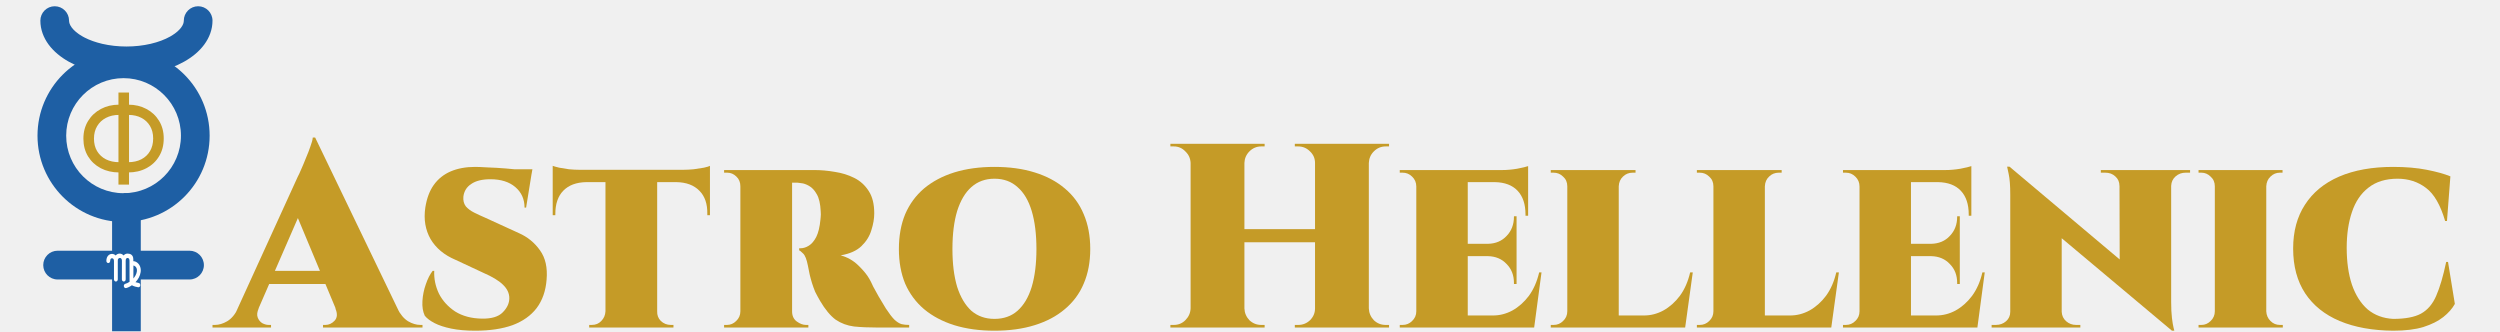
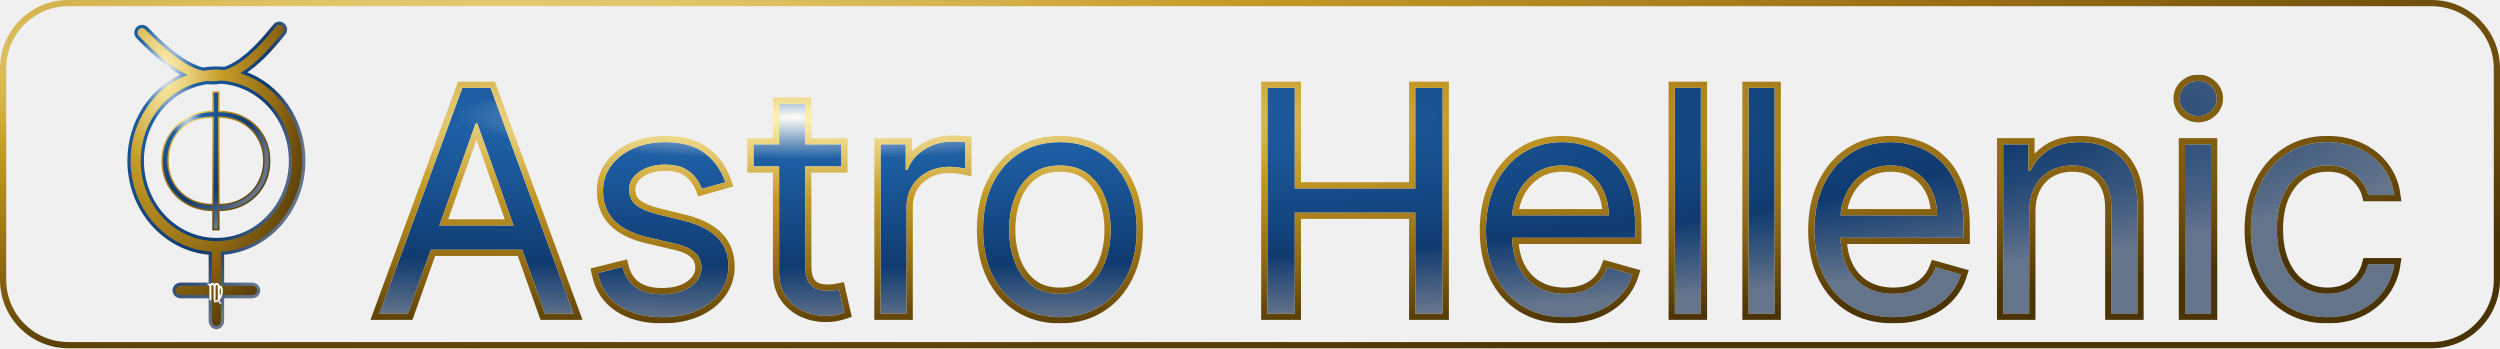
- <svg xmlns="http://www.w3.org/2000/svg" width="400" height="53" viewBox="0 0 400 53" fill="none">
-   <path d="M6.459 3.301C6.459 2.03 7.487 1 8.754 1C10.022 1 11.049 2.03 11.049 3.301C11.049 3.583 11.143 3.951 11.472 4.398C11.812 4.859 12.383 5.37 13.237 5.849L13.564 6.024C14.351 6.424 15.292 6.764 16.357 7.012C17.57 7.294 18.888 7.442 20.23 7.442C21.571 7.442 22.889 7.294 24.102 7.012C25.319 6.729 26.375 6.325 27.222 5.849L27.529 5.668C28.215 5.243 28.689 4.802 28.987 4.398C29.317 3.951 29.41 3.583 29.41 3.301C29.41 2.03 30.437 1 31.705 1C32.972 1 34 2.03 34 3.301C34 4.711 33.5 6.018 32.677 7.134C31.863 8.237 30.743 9.146 29.465 9.864C28.182 10.585 26.708 11.13 25.14 11.494C23.569 11.86 21.902 12.044 20.23 12.044C18.557 12.044 16.89 11.86 15.319 11.494C13.751 11.13 12.277 10.585 10.994 9.864C9.716 9.146 8.596 8.237 7.782 7.134C6.959 6.018 6.459 4.711 6.459 3.301Z" fill="#1E5FA4" />
-   <path d="M20.689 30.912V35.513H19.77V30.912H20.689Z" fill="#1E5FA4" />
-   <path d="M28.951 21.708C28.951 16.625 24.841 12.504 19.77 12.504C14.7 12.504 10.59 16.625 10.59 21.708C10.59 26.791 14.7 30.912 19.77 30.912C24.841 30.912 28.951 26.791 28.951 21.708ZM33.541 21.708C33.541 29.332 27.376 35.513 19.77 35.513C12.165 35.513 6 29.332 6 21.708C6 14.084 12.165 7.903 19.77 7.903C27.376 7.903 33.541 14.084 33.541 21.708Z" fill="#1E5FA4" />
-   <path d="M30.328 40.115C31.595 40.115 32.623 41.145 32.623 42.416C32.623 43.687 31.595 44.717 30.328 44.717H9.213C7.946 44.717 6.918 43.687 6.918 42.416C6.918 41.145 7.946 40.115 9.213 40.115H30.328Z" fill="#1E5FA4" />
-   <path d="M22.525 31.832V53H17.934V31.832H22.525Z" fill="#1E5FA4" />
-   <path d="M22.504 43.535C22.59 42.947 22.401 42.395 22 42.057C21.789 41.88 21.547 41.788 21.33 41.79V41.494C21.33 40.708 20.764 40.575 20.406 40.575C20.166 40.575 19.943 40.678 19.778 40.867L19.777 40.868C19.601 40.676 19.368 40.575 19.142 40.575C18.902 40.575 18.679 40.678 18.514 40.867L18.51 40.872C18.341 40.71 18.129 40.622 17.922 40.622C17.682 40.622 17.459 40.725 17.294 40.913C17.167 41.057 17.016 41.318 17.016 41.741C17.016 41.934 17.153 42.09 17.321 42.09C17.49 42.09 17.626 41.934 17.626 41.741C17.626 41.351 17.852 41.321 17.922 41.321C18.067 41.321 18.236 41.431 18.236 41.741V44.696C18.236 44.889 18.373 45.046 18.541 45.046C18.71 45.046 18.846 44.889 18.846 44.696V41.694C18.846 41.304 19.112 41.275 19.185 41.275C19.258 41.275 19.508 41.297 19.508 41.75C19.508 42.316 19.5 44.696 19.5 44.696C19.5 44.889 19.637 45.045 19.805 45.045C19.974 45.045 20.11 44.889 20.11 44.696V41.694C20.11 41.304 20.336 41.274 20.405 41.274C20.551 41.274 20.72 41.384 20.72 41.694C20.72 41.694 20.729 44.883 20.729 45.09C20.481 45.257 20.24 45.366 20.058 45.405C19.893 45.441 19.784 45.623 19.815 45.813C19.843 45.981 19.971 46.097 20.114 46.097C20.133 46.097 20.153 46.095 20.171 46.091C20.416 46.038 20.757 45.885 21.104 45.642C21.43 45.834 21.876 45.926 22.102 45.963C22.267 45.989 22.424 45.858 22.447 45.667C22.471 45.475 22.355 45.299 22.188 45.271C22.015 45.242 21.834 45.197 21.68 45.148C22.079 44.729 22.409 44.185 22.504 43.535ZM21.34 44.556C21.341 44.402 21.341 44.232 21.342 44.054C21.344 43.489 21.346 42.857 21.346 42.485C21.414 42.489 21.543 42.528 21.669 42.647C21.782 42.754 21.964 42.997 21.902 43.419C21.84 43.853 21.618 44.241 21.34 44.556Z" fill="white" />
-   <path d="M20.503 27.59H19.066C17.967 27.59 16.985 27.364 16.12 26.914C15.261 26.458 14.582 25.826 14.084 25.015C13.591 24.201 13.344 23.256 13.344 22.183C13.344 21.109 13.596 20.164 14.098 19.35C14.601 18.53 15.282 17.892 16.142 17.437C17.001 16.977 17.967 16.747 19.038 16.747H20.531C21.602 16.747 22.566 16.974 23.421 17.43C24.276 17.88 24.952 18.513 25.45 19.328C25.948 20.138 26.197 21.08 26.197 22.154C26.197 23.237 25.95 24.186 25.457 25.001C24.968 25.816 24.294 26.451 23.434 26.907C22.58 27.362 21.602 27.59 20.503 27.59ZM19.066 25.95H20.503C21.321 25.95 22.028 25.794 22.624 25.483C23.226 25.166 23.688 24.725 24.012 24.16C24.341 23.589 24.506 22.921 24.506 22.154C24.506 21.387 24.339 20.723 24.005 20.162C23.672 19.596 23.209 19.16 22.617 18.853C22.025 18.542 21.34 18.386 20.56 18.386H19.038C18.248 18.386 17.553 18.544 16.952 18.861C16.351 19.172 15.881 19.613 15.543 20.184C15.204 20.749 15.035 21.416 15.035 22.183C15.035 22.95 15.202 23.616 15.536 24.181C15.874 24.742 16.344 25.178 16.945 25.49C17.551 25.797 18.258 25.95 19.066 25.95ZM20.644 14.805V29.531H18.953V14.805H20.644Z" fill="#C59B27" />
-   <path d="M391.684 41.908L392.776 48.628C392.356 49.384 391.74 50.084 390.928 50.728C390.116 51.372 389.052 51.904 387.736 52.324C386.448 52.716 384.838 52.912 382.906 52.912C379.602 52.884 376.746 52.366 374.338 51.358C371.958 50.35 370.124 48.88 368.836 46.948C367.548 44.988 366.904 42.594 366.904 39.766C366.904 37.022 367.534 34.684 368.794 32.752C370.054 30.792 371.874 29.294 374.254 28.258C376.662 27.222 379.546 26.704 382.906 26.704C384.922 26.704 386.714 26.858 388.282 27.166C389.85 27.474 391.11 27.824 392.062 28.216L391.516 35.356H391.222C390.466 32.78 389.444 31.016 388.156 30.064C386.868 29.084 385.356 28.594 383.62 28.594C381.716 28.594 380.162 29.07 378.958 30.022C377.754 30.946 376.872 32.248 376.312 33.928C375.752 35.58 375.472 37.484 375.472 39.64C375.472 41.908 375.752 43.882 376.312 45.562C376.9 47.242 377.74 48.558 378.832 49.51C379.952 50.434 381.31 50.938 382.906 51.022C384.838 51.022 386.322 50.742 387.358 50.182C388.422 49.594 389.234 48.642 389.794 47.326C390.382 45.982 390.914 44.176 391.39 41.908H391.684Z" fill="#C59B27" />
-   <path d="M362.603 27.208V52.408H354.371V27.208H362.603ZM354.497 49.804V52.408H351.767V51.988C351.767 51.988 351.837 51.988 351.977 51.988C352.117 51.988 352.201 51.988 352.229 51.988C352.789 51.988 353.279 51.778 353.699 51.358C354.147 50.938 354.371 50.42 354.371 49.804H354.497ZM362.519 49.804H362.603C362.631 50.42 362.855 50.938 363.275 51.358C363.695 51.778 364.199 51.988 364.787 51.988C364.787 51.988 364.857 51.988 364.997 51.988C365.137 51.988 365.221 51.988 365.249 51.988V52.408H362.519V49.804ZM362.519 29.812V27.208H365.207V27.628C365.207 27.628 365.137 27.628 364.997 27.628C364.885 27.628 364.815 27.628 364.787 27.628C364.199 27.628 363.695 27.838 363.275 28.258C362.855 28.65 362.631 29.168 362.603 29.812H362.519ZM354.497 29.812H354.371C354.371 29.168 354.147 28.65 353.699 28.258C353.279 27.838 352.789 27.628 352.229 27.628C352.201 27.628 352.117 27.628 351.977 27.628C351.837 27.628 351.767 27.628 351.767 27.628V27.208H354.497V29.812Z" fill="#C59B27" />
-   <path d="M321.515 26.662L347.051 48.166L347.513 52.912L321.977 31.492L321.515 26.662ZM321.767 49.888V52.408H318.659V51.988C318.659 51.988 318.771 51.988 318.995 51.988C319.219 51.988 319.331 51.988 319.331 51.988C319.975 51.988 320.521 51.792 320.969 51.4C321.417 51.008 321.641 50.504 321.641 49.888H321.767ZM329.873 49.888C329.901 50.504 330.139 51.008 330.587 51.4C331.035 51.792 331.567 51.988 332.183 51.988C332.183 51.988 332.295 51.988 332.519 51.988C332.743 51.988 332.855 51.988 332.855 51.988V52.408H329.789V49.888H329.873ZM321.515 26.662L329.873 35.524V52.408H321.641V31.114C321.641 29.686 321.557 28.594 321.389 27.838C321.221 27.054 321.137 26.662 321.137 26.662H321.515ZM347.387 27.208V48.334C347.387 49.342 347.429 50.196 347.513 50.896C347.597 51.568 347.681 52.072 347.765 52.408C347.849 52.744 347.891 52.912 347.891 52.912H347.513L339.155 43.336L339.113 27.208H347.387ZM347.303 29.728V27.208H350.411V27.628C350.411 27.628 350.285 27.628 350.033 27.628C349.809 27.628 349.697 27.628 349.697 27.628C349.081 27.628 348.549 27.824 348.101 28.216C347.653 28.608 347.415 29.112 347.387 29.728H347.303ZM339.113 29.728C339.113 29.112 338.889 28.608 338.441 28.216C338.021 27.824 337.489 27.628 336.845 27.628C336.845 27.628 336.719 27.628 336.467 27.628C336.243 27.628 336.131 27.628 336.131 27.628V27.208H339.239V29.728H339.113Z" fill="#C59B27" />
-   <path d="M305.756 27.208V52.408H297.524V27.208H305.756ZM314.618 50.476L316.298 52.408H305.672V50.476H314.618ZM313.568 39.01V40.984H305.672V39.01H313.568ZM315.416 27.208V29.14H305.672V27.208H315.416ZM317.558 43.588L316.382 52.408H308.57L309.788 50.476C310.88 50.476 311.916 50.21 312.896 49.678C313.904 49.118 314.786 48.334 315.542 47.326C316.298 46.29 316.844 45.044 317.18 43.588H317.558ZM313.568 40.9V45.436H313.148V45.268C313.148 44.036 312.756 43.028 311.972 42.244C311.216 41.432 310.222 41.012 308.99 40.984V40.9H313.568ZM313.568 34.6V39.094H308.99V39.01C310.222 38.982 311.216 38.562 311.972 37.75C312.756 36.938 313.148 35.916 313.148 34.684V34.6H313.568ZM315.416 29.056V34.516H314.996V34.306C314.996 32.682 314.576 31.422 313.736 30.526C312.896 29.63 311.678 29.168 310.082 29.14V29.056H315.416ZM315.416 26.578V27.586L311.258 27.208C312.014 27.208 312.812 27.138 313.652 26.998C314.52 26.83 315.108 26.69 315.416 26.578ZM297.65 49.804L297.608 52.408H294.878V51.988C294.878 51.988 294.948 51.988 295.088 51.988C295.228 51.988 295.312 51.988 295.34 51.988C295.928 51.988 296.432 51.778 296.852 51.358C297.3 50.938 297.524 50.42 297.524 49.804H297.65ZM297.65 29.854H297.524C297.524 29.21 297.3 28.678 296.852 28.258C296.432 27.838 295.928 27.628 295.34 27.628C295.312 27.628 295.228 27.628 295.088 27.628C294.948 27.628 294.878 27.628 294.878 27.628V27.208H297.608L297.65 29.854Z" fill="#C59B27" />
-   <path d="M282.378 27.208V52.408H274.146V27.208H282.378ZM291.198 50.476L292.919 52.408H282.294V50.476H291.198ZM294.221 43.588L293.004 52.408H285.192L286.41 50.476C287.502 50.476 288.538 50.21 289.518 49.678C290.526 49.118 291.408 48.334 292.164 47.326C292.92 46.29 293.466 45.044 293.802 43.588H294.221ZM274.272 49.804L274.23 52.408H271.5V51.988C271.5 51.988 271.57 51.988 271.71 51.988C271.85 51.988 271.934 51.988 271.962 51.988C272.55 51.988 273.054 51.778 273.474 51.358C273.922 50.938 274.146 50.42 274.146 49.804H274.272ZM282.294 29.812V27.208H285.066V27.628C285.038 27.628 284.954 27.628 284.814 27.628C284.674 27.628 284.604 27.628 284.604 27.628C283.988 27.628 283.47 27.838 283.05 28.258C282.63 28.65 282.406 29.168 282.378 29.812H282.294ZM274.272 29.812H274.146C274.146 29.168 273.922 28.65 273.474 28.258C273.054 27.838 272.55 27.628 271.962 27.628C271.934 27.628 271.85 27.628 271.71 27.628C271.57 27.628 271.5 27.628 271.5 27.628V27.208H274.272V29.812Z" fill="#C59B27" />
-   <path d="M258.999 27.208V52.408H250.767V27.208H258.999ZM267.819 50.476L269.541 52.408H258.915V50.476H267.819ZM270.843 43.588L269.625 52.408H261.813L263.031 50.476C264.123 50.476 265.159 50.21 266.139 49.678C267.147 49.118 268.029 48.334 268.785 47.326C269.541 46.29 270.087 45.044 270.423 43.588H270.843ZM250.893 49.804L250.851 52.408H248.121V51.988C248.121 51.988 248.191 51.988 248.331 51.988C248.471 51.988 248.555 51.988 248.583 51.988C249.171 51.988 249.675 51.778 250.095 51.358C250.543 50.938 250.767 50.42 250.767 49.804H250.893ZM258.915 29.812V27.208H261.687V27.628C261.659 27.628 261.575 27.628 261.435 27.628C261.295 27.628 261.225 27.628 261.225 27.628C260.609 27.628 260.091 27.838 259.671 28.258C259.251 28.65 259.027 29.168 258.999 29.812H258.915ZM250.893 29.812H250.767C250.767 29.168 250.543 28.65 250.095 28.258C249.675 27.838 249.171 27.628 248.583 27.628C248.555 27.628 248.471 27.628 248.331 27.628C248.191 27.628 248.121 27.628 248.121 27.628V27.208H250.893V29.812Z" fill="#C59B27" />
-   <path d="M234.84 27.208V52.408H226.608V27.208H234.84ZM243.702 50.476L245.382 52.408H234.756V50.476H243.702ZM242.652 39.01V40.984H234.756V39.01H242.652ZM244.5 27.208V29.14H234.756V27.208H244.5ZM246.642 43.588L245.466 52.408H237.654L238.872 50.476C239.964 50.476 241 50.21 241.98 49.678C242.988 49.118 243.87 48.334 244.626 47.326C245.382 46.29 245.928 45.044 246.264 43.588H246.642ZM242.652 40.9V45.436H242.232V45.268C242.232 44.036 241.84 43.028 241.056 42.244C240.3 41.432 239.306 41.012 238.074 40.984V40.9H242.652ZM242.652 34.6V39.094H238.074V39.01C239.306 38.982 240.3 38.562 241.056 37.75C241.84 36.938 242.232 35.916 242.232 34.684V34.6H242.652ZM244.5 29.056V34.516H244.08V34.306C244.08 32.682 243.66 31.422 242.82 30.526C241.98 29.63 240.762 29.168 239.166 29.14V29.056H244.5ZM244.5 26.578V27.586L240.342 27.208C241.098 27.208 241.896 27.138 242.736 26.998C243.604 26.83 244.192 26.69 244.5 26.578ZM226.734 49.804L226.692 52.408H223.962V51.988C223.962 51.988 224.032 51.988 224.172 51.988C224.312 51.988 224.396 51.988 224.424 51.988C225.012 51.988 225.516 51.778 225.936 51.358C226.384 50.938 226.608 50.42 226.608 49.804H226.734ZM226.734 29.854H226.608C226.608 29.21 226.384 28.678 225.936 28.258C225.516 27.838 225.012 27.628 224.424 27.628C224.396 27.628 224.312 27.628 224.172 27.628C224.032 27.628 223.962 27.628 223.962 27.628V27.208H226.692L226.734 29.854Z" fill="#C59B27" />
-   <path d="M219.014 23.008V52.408H210.404V23.008H219.014ZM199.106 23.008V52.408H190.496V23.008H199.106ZM210.782 36.658V38.758H198.686V36.658H210.782ZM190.622 49.342V52.408H187.262V51.988C187.262 51.988 187.346 51.988 187.514 51.988C187.71 51.988 187.808 51.988 187.808 51.988C188.536 51.988 189.152 51.736 189.656 51.232C190.188 50.7 190.468 50.07 190.496 49.342H190.622ZM190.622 26.074H190.496C190.468 25.346 190.188 24.73 189.656 24.226C189.152 23.694 188.536 23.428 187.808 23.428C187.808 23.428 187.71 23.428 187.514 23.428C187.346 23.428 187.262 23.428 187.262 23.428V23.008H190.622V26.074ZM198.98 49.342H199.106C199.134 50.07 199.4 50.7 199.904 51.232C200.436 51.736 201.066 51.988 201.794 51.988C201.794 51.988 201.878 51.988 202.046 51.988C202.214 51.988 202.312 51.988 202.34 51.988V52.408H198.98V49.342ZM198.98 26.074V23.008H202.34V23.428C202.312 23.428 202.214 23.428 202.046 23.428C201.878 23.428 201.794 23.428 201.794 23.428C201.066 23.428 200.436 23.694 199.904 24.226C199.4 24.73 199.134 25.346 199.106 26.074H198.98ZM210.53 49.342V52.408H207.17V51.988C207.198 51.988 207.296 51.988 207.464 51.988C207.632 51.988 207.716 51.988 207.716 51.988C208.444 51.988 209.074 51.736 209.606 51.232C210.138 50.7 210.404 50.07 210.404 49.342H210.53ZM210.53 26.074H210.404C210.404 25.346 210.138 24.73 209.606 24.226C209.074 23.694 208.444 23.428 207.716 23.428C207.716 23.428 207.632 23.428 207.464 23.428C207.296 23.428 207.198 23.428 207.17 23.428V23.008H210.53V26.074ZM218.888 49.342H219.014C219.042 50.07 219.308 50.7 219.812 51.232C220.344 51.736 220.974 51.988 221.702 51.988C221.702 51.988 221.786 51.988 221.954 51.988C222.15 51.988 222.248 51.988 222.248 51.988V52.408H218.888V49.342ZM218.888 26.074V23.008H222.248V23.428C222.248 23.428 222.15 23.428 221.954 23.428C221.786 23.428 221.702 23.428 221.702 23.428C220.974 23.428 220.344 23.694 219.812 24.226C219.308 24.73 219.042 25.346 219.014 26.074H218.888Z" fill="#C59B27" />
-   <path d="M159.11 26.704C161.518 26.704 163.66 26.998 165.536 27.586C167.44 28.174 169.05 29.028 170.366 30.148C171.71 31.268 172.718 32.64 173.39 34.264C174.09 35.888 174.44 37.75 174.44 39.85C174.44 41.922 174.09 43.77 173.39 45.394C172.718 46.99 171.71 48.348 170.366 49.468C169.05 50.588 167.44 51.442 165.536 52.03C163.66 52.618 161.518 52.912 159.11 52.912C156.73 52.912 154.588 52.618 152.684 52.03C150.808 51.442 149.198 50.588 147.854 49.468C146.538 48.348 145.53 46.99 144.83 45.394C144.158 43.77 143.822 41.922 143.822 39.85C143.822 37.75 144.158 35.888 144.83 34.264C145.53 32.64 146.538 31.268 147.854 30.148C149.198 29.028 150.808 28.174 152.684 27.586C154.588 26.998 156.73 26.704 159.11 26.704ZM159.11 51.022C160.594 51.022 161.826 50.588 162.806 49.72C163.814 48.824 164.57 47.55 165.074 45.898C165.578 44.218 165.83 42.202 165.83 39.85C165.83 37.47 165.578 35.44 165.074 33.76C164.57 32.08 163.814 30.806 162.806 29.938C161.826 29.042 160.594 28.594 159.11 28.594C157.654 28.594 156.422 29.042 155.414 29.938C154.434 30.806 153.678 32.08 153.146 33.76C152.642 35.44 152.39 37.47 152.39 39.85C152.39 42.202 152.642 44.218 153.146 45.898C153.678 47.55 154.434 48.824 155.414 49.72C156.422 50.588 157.654 51.022 159.11 51.022Z" fill="#C59B27" />
-   <path d="M126.398 27.208H130.304C131.368 27.208 132.46 27.306 133.58 27.502C134.7 27.67 135.736 27.992 136.688 28.468C137.64 28.944 138.41 29.644 138.998 30.568C139.586 31.464 139.88 32.654 139.88 34.138C139.88 34.978 139.726 35.874 139.418 36.826C139.138 37.778 138.606 38.632 137.822 39.388C137.066 40.116 135.96 40.606 134.504 40.858C135.568 41.138 136.506 41.67 137.318 42.454C138.13 43.238 138.718 43.952 139.082 44.596C139.278 44.932 139.488 45.352 139.712 45.856C139.964 46.332 140.258 46.864 140.594 47.452C140.93 48.04 141.308 48.67 141.728 49.342C142.26 50.154 142.722 50.756 143.114 51.148C143.506 51.512 143.884 51.75 144.248 51.862C144.612 51.946 145.018 51.988 145.466 51.988V52.408H140.51C139.026 52.408 137.738 52.352 136.646 52.24C135.554 52.1 134.574 51.736 133.706 51.148C132.866 50.532 132.04 49.538 131.228 48.166C130.92 47.634 130.654 47.144 130.43 46.696C130.234 46.22 130.066 45.758 129.926 45.31C129.786 44.862 129.66 44.4 129.548 43.924C129.464 43.448 129.366 42.958 129.254 42.454C129.058 41.474 128.806 40.844 128.498 40.564C128.19 40.256 127.98 40.088 127.868 40.06V39.724C127.896 39.724 127.924 39.724 127.952 39.724C127.98 39.724 128.022 39.724 128.078 39.724C128.526 39.724 128.974 39.584 129.422 39.304C129.87 39.024 130.262 38.562 130.598 37.918C130.934 37.246 131.158 36.322 131.27 35.146C131.27 35.062 131.284 34.908 131.312 34.684C131.34 34.46 131.34 34.166 131.312 33.802C131.256 32.598 131.046 31.688 130.682 31.072C130.318 30.428 129.898 29.98 129.422 29.728C128.974 29.476 128.568 29.336 128.204 29.308C127.84 29.252 127.63 29.224 127.574 29.224C127.518 29.224 127.448 29.224 127.364 29.224C127.308 29.224 127.084 29.224 126.692 29.224C126.664 29.224 126.622 29.056 126.566 28.72C126.538 28.384 126.496 28.048 126.44 27.712C126.412 27.376 126.398 27.208 126.398 27.208ZM126.734 27.208V52.408H118.46V27.208H126.734ZM118.586 49.804L118.544 52.408H115.856V51.988C115.912 51.988 115.968 51.988 116.024 51.988C116.108 51.988 116.206 51.988 116.318 51.988C116.878 51.988 117.368 51.778 117.788 51.358C118.236 50.938 118.46 50.42 118.46 49.804H118.586ZM118.586 29.812H118.46C118.46 29.168 118.25 28.65 117.83 28.258C117.41 27.838 116.92 27.628 116.36 27.628C116.248 27.628 116.15 27.628 116.066 27.628C115.982 27.628 115.912 27.628 115.856 27.628V27.208H118.544L118.586 29.812ZM126.65 49.804H126.734C126.734 50.532 126.986 51.078 127.49 51.442C127.994 51.806 128.484 51.988 128.96 51.988C128.96 51.988 129.002 51.988 129.086 51.988C129.17 51.988 129.254 51.988 129.338 51.988V52.408H126.692L126.65 49.804Z" fill="#C59B27" />
-   <path d="M105.149 27.334V52.408H96.875V27.334H105.149ZM113.591 27.166V29.14H88.433V27.166H113.591ZM113.591 28.972V34.432H113.171V34.222C113.199 32.626 112.779 31.394 111.911 30.526C111.043 29.63 109.811 29.168 108.215 29.14V28.972H113.591ZM113.591 26.536V27.586L109.349 27.166C109.853 27.166 110.399 27.138 110.987 27.082C111.603 26.998 112.149 26.914 112.625 26.83C113.129 26.718 113.451 26.62 113.591 26.536ZM96.959 49.804V52.408H94.271V51.988C94.271 51.988 94.341 51.988 94.481 51.988C94.621 51.988 94.691 51.988 94.691 51.988C95.307 51.988 95.811 51.778 96.203 51.358C96.623 50.938 96.847 50.42 96.875 49.804H96.959ZM104.981 49.804H105.149C105.121 50.42 105.317 50.938 105.737 51.358C106.185 51.778 106.717 51.988 107.333 51.988C107.333 51.988 107.403 51.988 107.543 51.988C107.683 51.988 107.753 51.988 107.753 51.988V52.408H104.981V49.804ZM93.809 28.972V29.14C92.213 29.168 90.981 29.63 90.113 30.526C89.273 31.394 88.853 32.626 88.853 34.222V34.432H88.433V28.972H93.809ZM88.433 26.536C88.657 26.62 89.007 26.718 89.483 26.83C89.959 26.914 90.477 26.998 91.037 27.082C91.625 27.138 92.171 27.166 92.675 27.166L88.433 27.586V26.536Z" fill="#C59B27" />
-   <path d="M76.031 26.704C76.451 26.704 77.123 26.732 78.046 26.788C78.971 26.816 79.936 26.872 80.945 26.956C81.981 27.04 82.891 27.138 83.674 27.25C84.459 27.334 84.934 27.418 85.103 27.502L84.178 33.214H83.927C83.927 31.87 83.436 30.778 82.457 29.938C81.477 29.098 80.147 28.678 78.466 28.678C77.15 28.678 76.129 28.93 75.4 29.434C74.672 29.91 74.252 30.582 74.141 31.45C74.085 32.066 74.21 32.584 74.519 33.004C74.855 33.396 75.302 33.732 75.862 34.012C76.422 34.292 76.996 34.558 77.585 34.81L83.002 37.288C84.403 37.904 85.537 38.828 86.404 40.06C87.272 41.264 87.623 42.832 87.454 44.764C87.314 46.556 86.782 48.068 85.859 49.3C84.934 50.504 83.647 51.414 81.995 52.03C80.343 52.618 78.355 52.912 76.031 52.912C74.575 52.912 73.3 52.8 72.209 52.576C71.117 52.352 70.221 52.058 69.52 51.694C68.82 51.33 68.302 50.938 67.966 50.518C67.659 49.874 67.532 49.09 67.588 48.166C67.644 47.242 67.826 46.346 68.135 45.478C68.442 44.582 68.806 43.868 69.227 43.336H69.478C69.422 44.596 69.674 45.814 70.234 46.99C70.823 48.138 71.691 49.09 72.838 49.846C74.014 50.574 75.428 50.952 77.081 50.98C78.648 51.008 79.769 50.672 80.441 49.972C81.141 49.272 81.49 48.516 81.49 47.704C81.49 46.92 81.154 46.206 80.483 45.562C79.838 44.918 78.775 44.274 77.29 43.63L72.88 41.572C71.088 40.816 69.758 39.71 68.891 38.254C68.05 36.77 67.77 35.09 68.05 33.214C68.275 31.758 68.722 30.554 69.394 29.602C70.094 28.622 71.004 27.894 72.124 27.418C73.245 26.942 74.546 26.704 76.031 26.704ZM85.186 27.082L85.061 27.796H79.6V27.082H85.186Z" fill="#C59B27" />
-   <path d="M50.422 22L64.954 52.156H54.874L46.768 32.752L50.422 22ZM41.392 49.342C41.14 49.902 41.084 50.378 41.224 50.77C41.364 51.162 41.602 51.47 41.938 51.694C42.302 51.89 42.652 51.988 42.988 51.988H43.366V52.408H34V51.988C34 51.988 34.07 51.988 34.21 51.988C34.322 51.988 34.378 51.988 34.378 51.988C35.022 51.988 35.68 51.792 36.352 51.4C37.052 50.98 37.626 50.294 38.074 49.342H41.392ZM50.422 22V28.552L40.09 52.282H36.688L47.65 28.258C47.79 28.006 47.972 27.614 48.196 27.082C48.448 26.522 48.7 25.92 48.952 25.276C49.232 24.632 49.47 24.016 49.666 23.428C49.89 22.84 50.016 22.364 50.044 22H50.422ZM53.866 43.336V45.436H41.98V43.336H53.866ZM53.656 49.342H63.568C64.044 50.294 64.618 50.98 65.29 51.4C65.962 51.792 66.62 51.988 67.264 51.988C67.264 51.988 67.32 51.988 67.432 51.988C67.544 51.988 67.6 51.988 67.6 51.988V52.408H51.682V51.988H52.06C52.62 51.988 53.11 51.764 53.53 51.316C53.978 50.84 54.02 50.182 53.656 49.342Z" fill="#C59B27" />
+ <svg xmlns="http://www.w3.org/2000/svg" fill="none" viewBox="0 0 402 56">
+   <rect width="401" height="55" x=".5" y=".5" stroke="url(#a)" stroke-linecap="round" rx="10.5" />
+   <mask id="p" width="328" height="40" x="59" y="12" fill="#000" maskUnits="userSpaceOnUse">
+     <path fill="#fff" d="M59 12h328v40H59z" />
+     <path d="M65.614 50.433H61l13.346-36.299h4.543l13.345 36.299H87.62L76.759 19.877h-.284zm1.704-14.18h18.598v3.9H67.318zm49.318-6.947-3.763 1.063a7 7 0 0 0-1.047-1.825q-.673-.904-1.845-1.489t-3-.585q-2.502 0-4.17 1.152-1.65 1.135-1.65 2.89 0 1.558 1.135 2.463 1.137.904 3.55 1.506l4.046.993q3.655.886 5.448 2.712 1.793 1.808 1.793 4.661 0 2.34-1.349 4.183-1.332 1.844-3.727 2.907Q109.661 51 106.485 51q-4.171 0-6.904-1.808t-3.46-5.282l3.975-.992q.567 2.198 2.147 3.297 1.597 1.098 4.171 1.098 2.928 0 4.649-1.24 1.74-1.259 1.739-3.013 0-1.418-.993-2.375-.994-.975-3.053-1.454l-4.543-1.063q-3.744-.886-5.501-2.747-1.74-1.879-1.74-4.697 0-2.304 1.296-4.077 1.312-1.772 3.567-2.782 2.272-1.01 5.146-1.01 4.047 0 6.354 1.772 2.325 1.772 3.301 4.679m18.656-6.097v3.545h-14.127v-3.545zm-10.009-6.522h4.188v25.947q0 1.773.515 2.659.531.868 1.348 1.17a5.4 5.4 0 0 0 1.757.283q.692 0 1.136-.07l.71-.142.852 3.757a9 9 0 0 1-1.189.32q-.763.176-1.935.176a8.4 8.4 0 0 1-3.478-.762q-1.686-.762-2.804-2.322-1.1-1.56-1.1-3.934zm16.309 33.746V23.209h4.046v4.112h.284q.745-2.02 2.697-3.279 1.953-1.258 4.402-1.258.461 0 1.153.017.693.018 1.047.054v4.253a13 13 0 0 0-.976-.16 9.6 9.6 0 0 0-1.579-.123q-1.987 0-3.55.833a6.3 6.3 0 0 0-2.449 2.268q-.887 1.435-.887 3.28v17.227zM170.43 51q-3.692 0-6.477-1.755-2.768-1.755-4.331-4.91-1.544-3.154-1.544-7.372 0-4.254 1.544-7.427 1.563-3.172 4.331-4.927 2.785-1.755 6.477-1.755 3.691 0 6.46 1.755 2.786 1.755 4.33 4.927 1.562 3.172 1.562 7.427 0 4.218-1.562 7.373-1.544 3.155-4.33 4.91Q174.121 51 170.43 51m0-3.758q2.804 0 4.614-1.435t2.68-3.775.87-5.07-.87-5.086-2.68-3.81-4.614-1.454-4.614 1.453q-1.81 1.455-2.68 3.81-.869 2.358-.869 5.088t.869 5.069q.87 2.34 2.68 3.775t4.614 1.435m33.368 3.191V14.134h4.401V30.3h19.38V14.134h4.401v36.299h-4.401V34.198h-19.38v16.235zm47.854.567q-3.94 0-6.797-1.737-2.84-1.755-4.383-4.892-1.527-3.155-1.527-7.337 0-4.184 1.527-7.374 1.543-3.207 4.294-4.998 2.769-1.807 6.46-1.807 2.13 0 4.206.708 2.076.71 3.78 2.305 1.704 1.576 2.715 4.182 1.012 2.606 1.012 6.416v1.773h-21.012v-3.616h16.753q0-2.304-.923-4.112a6.95 6.95 0 0 0-2.591-2.853q-1.668-1.046-3.94-1.046-2.502 0-4.33 1.24a8.16 8.16 0 0 0-2.786 3.19 9.36 9.36 0 0 0-.976 4.22v2.41q0 3.084 1.064 5.228 1.083 2.128 3 3.244 1.916 1.098 4.454 1.099 1.65 0 2.981-.461a6.4 6.4 0 0 0 2.325-1.418q.976-.957 1.509-2.375l4.046 1.134a9 9 0 0 1-2.147 3.616q-1.509 1.542-3.727 2.41-2.218.85-4.987.851m21.846-36.866v36.299h-4.188V14.134zm11.859 0v36.299h-4.188V14.134zM304.457 51q-3.94 0-6.797-1.737-2.84-1.755-4.383-4.892-1.527-3.155-1.527-7.337 0-4.184 1.527-7.374 1.543-3.207 4.294-4.998 2.769-1.807 6.46-1.807 2.13 0 4.206.708 2.076.71 3.78 2.305 1.704 1.576 2.715 4.182 1.012 2.606 1.012 6.416v1.773h-21.012v-3.616h16.753q0-2.304-.923-4.112a6.95 6.95 0 0 0-2.591-2.853q-1.668-1.046-3.94-1.046-2.502 0-4.33 1.24a8.16 8.16 0 0 0-2.786 3.19 9.36 9.36 0 0 0-.976 4.22v2.41q0 3.084 1.064 5.228 1.083 2.128 3 3.244 1.916 1.098 4.454 1.099 1.65 0 2.981-.461a6.4 6.4 0 0 0 2.325-1.418q.977-.957 1.509-2.375l4.046 1.134a9 9 0 0 1-2.147 3.616q-1.509 1.542-3.727 2.41-2.218.85-4.987.851m21.846-16.944v16.377h-4.188V23.209h4.046v4.254h.355a7.8 7.8 0 0 1 2.91-3.332q1.953-1.276 5.041-1.276 2.768 0 4.844 1.134 2.077 1.116 3.23 3.403 1.154 2.268 1.154 5.742v17.299h-4.188V33.418q0-3.208-1.669-4.998-1.668-1.808-4.578-1.808-2.005 0-3.585.868-1.561.87-2.467 2.535-.905 1.666-.905 4.041m25.045 16.377V23.209h4.188v27.224zm2.13-31.761a2.98 2.98 0 0 1-2.112-.833q-.87-.834-.87-2.003t.87-2.003a2.98 2.98 0 0 1 2.112-.833 2.92 2.92 0 0 1 2.094.833q.887.833.887 2.003t-.887 2.003a2.92 2.92 0 0 1-2.094.833M374.281 51q-3.833 0-6.602-1.808-2.768-1.808-4.259-4.98t-1.491-7.25q0-4.146 1.527-7.32 1.543-3.189 4.294-4.98 2.769-1.807 6.46-1.807 2.875 0 5.182 1.063t3.78 2.977T385 31.362h-4.188q-.48-1.86-2.13-3.297-1.632-1.453-4.401-1.453-2.449 0-4.295 1.276-1.827 1.258-2.857 3.563-1.011 2.286-1.011 5.37 0 3.155.993 5.494 1.012 2.34 2.84 3.634 1.846 1.293 4.33 1.294 1.633 0 2.964-.568a6.1 6.1 0 0 0 2.254-1.63q.923-1.064 1.313-2.553H385a9.7 9.7 0 0 1-1.757 4.343q-1.384 1.914-3.673 3.048Q377.298 51 374.281 51" />
+   </mask>
+   <path fill="url(#b)" d="M65.614 50.433H61l13.346-36.299h4.543l13.345 36.299H87.62L76.759 19.877h-.284zm1.704-14.18h18.598v3.9H67.318z" />
+   <path fill="url(#c)" d="m116.636 29.306-3.763 1.063a7 7 0 0 0-1.047-1.825q-.673-.904-1.845-1.489t-3-.585q-2.502 0-4.17 1.152-1.65 1.135-1.65 2.89 0 1.558 1.135 2.463 1.137.904 3.55 1.506l4.046.993q3.655.886 5.448 2.712 1.793 1.808 1.793 4.661 0 2.34-1.349 4.183-1.332 1.844-3.727 2.907Q109.661 51 106.485 51q-4.171 0-6.904-1.808t-3.46-5.282l3.975-.992q.567 2.198 2.147 3.297 1.597 1.098 4.171 1.098 2.928 0 4.649-1.24 1.74-1.259 1.739-3.013 0-1.418-.993-2.375-.994-.975-3.053-1.454l-4.543-1.063q-3.744-.886-5.501-2.747-1.74-1.879-1.74-4.697 0-2.304 1.296-4.077 1.312-1.772 3.567-2.782 2.272-1.01 5.146-1.01 4.047 0 6.354 1.772 2.325 1.772 3.301 4.679" />
+   <path fill="url(#d)" d="M135.292 23.209v3.545h-14.127v-3.545zm-10.009-6.522h4.188v25.947q0 1.773.515 2.659.531.868 1.348 1.17a5.4 5.4 0 0 0 1.757.283q.692 0 1.136-.07l.71-.142.852 3.757a9 9 0 0 1-1.189.32q-.763.176-1.935.176a8.4 8.4 0 0 1-3.478-.762q-1.686-.762-2.804-2.322-1.1-1.56-1.1-3.934z" />
+   <path fill="url(#e)" d="M141.592 50.433V23.209h4.046v4.112h.284q.745-2.02 2.697-3.279 1.953-1.258 4.402-1.258.461 0 1.153.017.693.018 1.047.054v4.253a13 13 0 0 0-.976-.16 9.6 9.6 0 0 0-1.579-.123q-1.987 0-3.55.833a6.3 6.3 0 0 0-2.449 2.268q-.887 1.435-.887 3.28v17.227z" />
+   <path fill="url(#f)" d="M170.43 51q-3.692 0-6.477-1.755-2.768-1.755-4.331-4.91-1.544-3.154-1.544-7.372 0-4.254 1.544-7.427 1.563-3.172 4.331-4.927 2.785-1.755 6.477-1.755 3.691 0 6.46 1.755 2.786 1.755 4.33 4.927 1.562 3.172 1.562 7.427 0 4.218-1.562 7.373-1.544 3.155-4.33 4.91Q174.121 51 170.43 51m0-3.758q2.804 0 4.614-1.435t2.68-3.775.87-5.07-.87-5.086-2.68-3.81-4.614-1.454-4.614 1.453q-1.81 1.455-2.68 3.81-.869 2.358-.869 5.088t.869 5.069q.87 2.34 2.68 3.775t4.614 1.435" />
+   <path fill="url(#g)" d="M203.798 50.433V14.134h4.401V30.3h19.38V14.134h4.401v36.299h-4.401V34.198h-19.38v16.235z" />
+   <path fill="url(#h)" d="M251.652 51q-3.94 0-6.797-1.737-2.84-1.755-4.383-4.892-1.527-3.155-1.527-7.337 0-4.184 1.527-7.374 1.543-3.207 4.294-4.998 2.769-1.807 6.46-1.807 2.13 0 4.206.708 2.076.71 3.78 2.305 1.704 1.576 2.715 4.182 1.012 2.606 1.012 6.416v1.773h-21.012v-3.616h16.753q0-2.304-.923-4.112a6.95 6.95 0 0 0-2.591-2.853q-1.668-1.046-3.94-1.046-2.502 0-4.33 1.24a8.16 8.16 0 0 0-2.786 3.19 9.36 9.36 0 0 0-.976 4.22v2.41q0 3.084 1.064 5.228 1.083 2.128 3 3.244 1.916 1.098 4.454 1.099 1.65 0 2.981-.461a6.4 6.4 0 0 0 2.325-1.418q.976-.957 1.509-2.375l4.046 1.134a9 9 0 0 1-2.147 3.616q-1.509 1.542-3.727 2.41-2.218.85-4.987.851" />
+   <path fill="url(#i)" d="M273.498 14.134v36.299h-4.188V14.134z" />
+   <path fill="url(#j)" d="M285.357 14.134v36.299h-4.188V14.134z" />
+   <path fill="url(#k)" d="M304.457 51q-3.94 0-6.797-1.737-2.84-1.755-4.383-4.892-1.527-3.155-1.527-7.337 0-4.184 1.527-7.374 1.543-3.207 4.294-4.998 2.769-1.807 6.46-1.807 2.13 0 4.206.708 2.076.71 3.78 2.305 1.704 1.576 2.715 4.182 1.012 2.606 1.012 6.416v1.773h-21.012v-3.616h16.753q0-2.304-.923-4.112a6.95 6.95 0 0 0-2.591-2.853q-1.668-1.046-3.94-1.046-2.502 0-4.33 1.24a8.16 8.16 0 0 0-2.786 3.19 9.36 9.36 0 0 0-.976 4.22v2.41q0 3.084 1.064 5.228 1.083 2.128 3 3.244 1.916 1.098 4.454 1.099 1.65 0 2.981-.461a6.4 6.4 0 0 0 2.325-1.418q.977-.957 1.509-2.375l4.046 1.134a9 9 0 0 1-2.147 3.616q-1.509 1.542-3.727 2.41-2.218.85-4.987.851" />
+   <path fill="url(#l)" d="M326.303 34.056v16.377h-4.188V23.209h4.046v4.254h.355a7.8 7.8 0 0 1 2.91-3.332q1.953-1.276 5.041-1.276 2.768 0 4.844 1.134 2.077 1.116 3.23 3.403 1.154 2.268 1.154 5.742v17.299h-4.188V33.418q0-3.208-1.669-4.998-1.668-1.808-4.578-1.808-2.005 0-3.585.868-1.561.87-2.467 2.535-.905 1.666-.905 4.041" />
+   <path fill="url(#m)" d="M351.348 50.433V23.209h4.188v27.224zm2.13-31.761a2.98 2.98 0 0 1-2.112-.833q-.87-.834-.87-2.003t.87-2.003a2.98 2.98 0 0 1 2.112-.833 2.92 2.92 0 0 1 2.094.833q.887.833.887 2.003t-.887 2.003a2.92 2.92 0 0 1-2.094.833" />
+   <path fill="url(#n)" d="M374.281 51q-3.833 0-6.602-1.808-2.768-1.808-4.259-4.98t-1.491-7.25q0-4.146 1.527-7.32 1.543-3.189 4.294-4.98 2.769-1.807 6.46-1.807 2.875 0 5.182 1.063t3.78 2.977T385 31.362h-4.188q-.48-1.86-2.13-3.297-1.632-1.453-4.401-1.453-2.449 0-4.295 1.276-1.827 1.258-2.857 3.563-1.011 2.286-1.011 5.37 0 3.155.993 5.494 1.012 2.34 2.84 3.634 1.846 1.293 4.33 1.294 1.633 0 2.964-.568a6.1 6.1 0 0 0 2.254-1.63q.923-1.064 1.313-2.553H385a9.7 9.7 0 0 1-1.757 4.343q-1.384 1.914-3.673 3.048Q377.298 51 374.281 51" />
+   <path stroke="url(#o)" stroke-width="2" d="M65.614 50.433H61l13.346-36.299h4.543l13.345 36.299H87.62L76.759 19.877h-.284zm1.704-14.18h18.598v3.9H67.318z" mask="url(#p)" />
+   <path stroke="url(#q)" stroke-width="2" d="m116.636 29.306-3.763 1.063a7 7 0 0 0-1.047-1.825q-.673-.904-1.845-1.489t-3-.585q-2.502 0-4.17 1.152-1.65 1.135-1.65 2.89 0 1.558 1.135 2.463 1.137.904 3.55 1.506l4.046.993q3.655.886 5.448 2.712 1.793 1.808 1.793 4.661 0 2.34-1.349 4.183-1.332 1.844-3.727 2.907Q109.661 51 106.485 51q-4.171 0-6.904-1.808t-3.46-5.282l3.975-.992q.567 2.198 2.147 3.297 1.597 1.098 4.171 1.098 2.928 0 4.649-1.24 1.74-1.259 1.739-3.013 0-1.418-.993-2.375-.994-.975-3.053-1.454l-4.543-1.063q-3.744-.886-5.501-2.747-1.74-1.879-1.74-4.697 0-2.304 1.296-4.077 1.312-1.772 3.567-2.782 2.272-1.01 5.146-1.01 4.047 0 6.354 1.772 2.325 1.772 3.301 4.679Z" mask="url(#p)" />
+   <path stroke="url(#r)" stroke-width="2" d="M135.292 23.209v3.545h-14.127v-3.545zm-10.009-6.522h4.188v25.947q0 1.773.515 2.659.531.868 1.348 1.17a5.4 5.4 0 0 0 1.757.283q.692 0 1.136-.07l.71-.142.852 3.757a9 9 0 0 1-1.189.32q-.763.176-1.935.176a8.4 8.4 0 0 1-3.478-.762q-1.686-.762-2.804-2.322-1.1-1.56-1.1-3.934z" mask="url(#p)" />
+   <path stroke="url(#s)" stroke-width="2" d="M141.592 50.433V23.209h4.046v4.112h.284q.745-2.02 2.697-3.279 1.953-1.258 4.402-1.258.461 0 1.153.017.693.018 1.047.054v4.253a13 13 0 0 0-.976-.16 9.6 9.6 0 0 0-1.579-.123q-1.987 0-3.55.833a6.3 6.3 0 0 0-2.449 2.268q-.887 1.435-.887 3.28v17.227z" mask="url(#p)" />
+   <path stroke="url(#t)" stroke-width="2" d="M170.43 51q-3.692 0-6.477-1.755-2.768-1.755-4.331-4.91-1.544-3.154-1.544-7.372 0-4.254 1.544-7.427 1.563-3.172 4.331-4.927 2.785-1.755 6.477-1.755 3.691 0 6.46 1.755 2.786 1.755 4.33 4.927 1.562 3.172 1.562 7.427 0 4.218-1.562 7.373-1.544 3.155-4.33 4.91Q174.121 51 170.43 51Zm0-3.758q2.804 0 4.614-1.435t2.68-3.775.87-5.07-.87-5.086-2.68-3.81-4.614-1.454-4.614 1.453q-1.81 1.455-2.68 3.81-.869 2.358-.869 5.088t.869 5.069q.87 2.34 2.68 3.775t4.614 1.435Z" mask="url(#p)" />
+   <path stroke="url(#u)" stroke-width="2" d="M203.798 50.433V14.134h4.401V30.3h19.38V14.134h4.401v36.299h-4.401V34.198h-19.38v16.235z" mask="url(#p)" />
+   <path stroke="url(#v)" stroke-width="2" d="M251.652 51q-3.94 0-6.797-1.737-2.84-1.755-4.383-4.892-1.527-3.155-1.527-7.337 0-4.184 1.527-7.374 1.543-3.207 4.294-4.998 2.769-1.807 6.46-1.807 2.13 0 4.206.708 2.076.71 3.78 2.305 1.704 1.576 2.715 4.182 1.012 2.606 1.012 6.416v1.773h-21.012v-3.616h16.753q0-2.304-.923-4.112a6.95 6.95 0 0 0-2.591-2.853q-1.668-1.046-3.94-1.046-2.502 0-4.33 1.24a8.16 8.16 0 0 0-2.786 3.19 9.36 9.36 0 0 0-.976 4.22v2.41q0 3.084 1.064 5.228 1.083 2.128 3 3.244 1.916 1.098 4.454 1.099 1.65 0 2.981-.461a6.4 6.4 0 0 0 2.325-1.418q.976-.957 1.509-2.375l4.046 1.134a9 9 0 0 1-2.147 3.616q-1.509 1.542-3.727 2.41-2.218.85-4.987.851Z" mask="url(#p)" />
+   <path stroke="url(#w)" stroke-width="2" d="M273.498 14.134v36.299h-4.188V14.134z" mask="url(#p)" />
+   <path stroke="url(#x)" stroke-width="2" d="M285.357 14.134v36.299h-4.188V14.134z" mask="url(#p)" />
+   <path stroke="url(#y)" stroke-width="2" d="M304.457 51q-3.94 0-6.797-1.737-2.84-1.755-4.383-4.892-1.527-3.155-1.527-7.337 0-4.184 1.527-7.374 1.543-3.207 4.294-4.998 2.769-1.807 6.46-1.807 2.13 0 4.206.708 2.076.71 3.78 2.305 1.704 1.576 2.715 4.182 1.012 2.606 1.012 6.416v1.773h-21.012v-3.616h16.753q0-2.304-.923-4.112a6.95 6.95 0 0 0-2.591-2.853q-1.668-1.046-3.94-1.046-2.502 0-4.33 1.24a8.16 8.16 0 0 0-2.786 3.19 9.36 9.36 0 0 0-.976 4.22v2.41q0 3.084 1.064 5.228 1.083 2.128 3 3.244 1.916 1.098 4.454 1.099 1.65 0 2.981-.461a6.4 6.4 0 0 0 2.325-1.418q.977-.957 1.509-2.375l4.046 1.134a9 9 0 0 1-2.147 3.616q-1.509 1.542-3.727 2.41-2.218.85-4.987.851Z" mask="url(#p)" />
+   <path stroke="url(#z)" stroke-width="2" d="M326.303 34.056v16.377h-4.188V23.209h4.046v4.254h.355a7.8 7.8 0 0 1 2.91-3.332q1.953-1.276 5.041-1.276 2.768 0 4.844 1.134 2.077 1.116 3.23 3.403 1.154 2.268 1.154 5.742v17.299h-4.188V33.418q0-3.208-1.669-4.998-1.668-1.808-4.578-1.808-2.005 0-3.585.868-1.561.87-2.467 2.535-.905 1.666-.905 4.041Z" mask="url(#p)" />
+   <path stroke="url(#A)" stroke-width="2" d="M351.348 50.433V23.209h4.188v27.224zm2.13-31.761a2.98 2.98 0 0 1-2.112-.833q-.87-.834-.87-2.003t.87-2.003a2.98 2.98 0 0 1 2.112-.833 2.92 2.92 0 0 1 2.094.833q.887.833.887 2.003t-.887 2.003a2.92 2.92 0 0 1-2.094.833Z" mask="url(#p)" />
+   <path stroke="url(#B)" stroke-width="2" d="M374.281 51q-3.833 0-6.602-1.808-2.768-1.808-4.259-4.98t-1.491-7.25q0-4.146 1.527-7.32 1.543-3.189 4.294-4.98 2.769-1.807 6.46-1.807 2.875 0 5.182 1.063t3.78 2.977T385 31.362h-4.188q-.48-1.86-2.13-3.297-1.632-1.453-4.401-1.453-2.449 0-4.295 1.276-1.827 1.258-2.857 3.563-1.011 2.286-1.011 5.37 0 3.155.993 5.494 1.012 2.34 2.84 3.634 1.846 1.293 4.33 1.294 1.633 0 2.964-.568a6.1 6.1 0 0 0 2.254-1.63q.923-1.064 1.313-2.553H385a9.7 9.7 0 0 1-1.757 4.343q-1.384 1.914-3.673 3.048Q377.298 51 374.281 51Z" mask="url(#p)" />
+   <path fill="url(#C)" stroke="url(#D)" stroke-linecap="round" stroke-width=".521" d="M44.155 4.11a.974.974 0 0 1 1.393-.14c.418.354.478.984.136 1.41-2.279 2.846-4.382 4.978-6.464 6.313 5.602 1.968 9.632 7.572 9.632 14.157 0 7.869-5.755 14.333-13.07 14.87v4.98h4.733c.572 0 1.076.428 1.076 1.005s-.505 1.005-1.076 1.005h-4.733v3.824c0 .582-.397 1.142-.986 1.142-.59 0-.986-.56-.986-1.142V47.71h-4.733c-.57 0-1.076-.428-1.076-1.005s.505-1.006 1.076-1.006h4.733v-4.98c-7.315-.537-13.07-7-13.07-14.87 0-6.244 3.624-11.607 8.777-13.823-2.308-1.235-4.708-3.313-7.377-6.06a1.02 1.02 0 0 1 .002-1.416.974.974 0 0 1 1.399.002c2.261 2.326 4.2 4.024 5.941 5.136 1.124.718 2.16 1.187 3.144 1.428a13.4 13.4 0 0 1 3.46-.114c2.333-.748 4.869-2.897 8.07-6.893Zm-8.65 9.097a8 8 0 0 1-1.29.114 8 8 0 0 1-.872-.045 11.2 11.2 0 0 0-3.178.9 11.8 11.8 0 0 0-3.368 2.287l-.42.425a12.7 12.7 0 0 0-2.556 4.027 13.3 13.3 0 0 0-.937 4.935c0 1.713.315 3.372.937 4.933a12.7 12.7 0 0 0 2.556 4.027 11.9 11.9 0 0 0 3.788 2.712c1.467.66 3.023.993 4.63.993a11.2 11.2 0 0 0 4.632-.992 11.9 11.9 0 0 0 3.787-2.713 12.7 12.7 0 0 0 2.558-4.027c.62-1.561.936-3.22.936-4.933s-.315-3.374-.936-4.935a12.7 12.7 0 0 0-2.558-4.027 11.9 11.9 0 0 0-3.787-2.712 11.2 11.2 0 0 0-3.922-.969Z" />
+   <path fill="url(#E)" stroke="url(#F)" stroke-width=".24" d="M35.179 14.812v3.115q2.343.002 4.193 1.017a7.54 7.54 0 0 1 2.915 2.818q1.063 1.79 1.062 4.114 0 2.302-1.073 4.103a7.7 7.7 0 0 1-2.925 2.828q-1.85 1.014-4.172 1.016v3.095h-.923v-3.095q-2.324-.002-4.172-1.017h-.001a7.7 7.7 0 0 1-2.924-2.827q-1.074-1.802-1.073-4.103-.001-2.313 1.084-4.115a7.7 7.7 0 0 1 2.935-2.817l.235-.124q1.768-.9 3.916-.893v-3.115zm-.923 4.037q-2.264.013-3.873.945-1.636.944-2.504 2.534-.87 1.593-.87 3.548 0 1.943.891 3.535a6.7 6.7 0 0 0 2.516 2.547h-.001q1.627.939 3.84.942zm.923 14.051q2.214-.003 3.83-.942a6.64 6.64 0 0 0 2.515-2.536q.891-1.604.902-3.547.009-1.701-.672-3.132l-.21-.403a6.6 6.6 0 0 0-2.525-2.546v-.001q-1.625-.95-3.84-.944z" />
+   <path stroke="url(#G)" stroke-linecap="round" stroke-linejoin="round" stroke-width=".312" d="M35.428 48.771s-.252-.248-.252-.595v-1.983s0-.546-.336-.546c-.337 0-.337.546-.337.546m0 0v1.983m0-1.983s-.003-.546-.336-.546-.336.546-.336.546m0 1.983v-1.983m0 0s0-.496-.337-.496m1.682 1.09s0-.693.252-.693c.253 0 .253.694.253.694s-.042 1.686-1.136 1.686" />
+   <defs>
+     <radialGradient id="a" cx="0" cy="0" r="1" gradientTransform="matrix(267.391 36.9783 -273.913 36.0978 81.435 9.51)" gradientUnits="userSpaceOnUse">
+       <stop stop-color="#fff2b2" />
+       <stop offset=".35" stop-color="#c59b27" />
+       <stop offset=".7" stop-color="#8c6512" />
+       <stop offset="1" stop-color="#4a3305" />
+     </radialGradient>
+     <radialGradient id="b" cx="0" cy="0" r="1" gradientTransform="matrix(69.66 32.11 -260.374 7.76996 127.42 18.89)" gradientUnits="userSpaceOnUse">
+       <stop stop-color="#fffdf5" />
+       <stop offset=".202" stop-color="#1e5fa4" />
+       <stop offset=".726" stop-color="#103b70" />
+       <stop offset="1" stop-color="#64748b" />
+     </radialGradient>
+     <radialGradient id="c" cx="0" cy="0" r="1" gradientTransform="matrix(69.66 32.11 -260.374 7.76996 127.42 18.89)" gradientUnits="userSpaceOnUse">
+       <stop stop-color="#fffdf5" />
+       <stop offset=".202" stop-color="#1e5fa4" />
+       <stop offset=".726" stop-color="#103b70" />
+       <stop offset="1" stop-color="#64748b" />
+     </radialGradient>
+     <radialGradient id="d" cx="0" cy="0" r="1" gradientTransform="matrix(69.66 32.11 -260.374 7.76996 127.42 18.89)" gradientUnits="userSpaceOnUse">
+       <stop stop-color="#fffdf5" />
+       <stop offset=".202" stop-color="#1e5fa4" />
+       <stop offset=".726" stop-color="#103b70" />
+       <stop offset="1" stop-color="#64748b" />
+     </radialGradient>
+     <radialGradient id="e" cx="0" cy="0" r="1" gradientTransform="matrix(69.66 32.11 -260.374 7.76996 127.42 18.89)" gradientUnits="userSpaceOnUse">
+       <stop stop-color="#fffdf5" />
+       <stop offset=".202" stop-color="#1e5fa4" />
+       <stop offset=".726" stop-color="#103b70" />
+       <stop offset="1" stop-color="#64748b" />
+     </radialGradient>
+     <radialGradient id="f" cx="0" cy="0" r="1" gradientTransform="matrix(69.66 32.11 -260.374 7.76996 127.42 18.89)" gradientUnits="userSpaceOnUse">
+       <stop stop-color="#fffdf5" />
+       <stop offset=".202" stop-color="#1e5fa4" />
+       <stop offset=".726" stop-color="#103b70" />
+       <stop offset="1" stop-color="#64748b" />
+     </radialGradient>
+     <radialGradient id="g" cx="0" cy="0" r="1" gradientTransform="matrix(69.66 32.11 -260.374 7.76996 127.42 18.89)" gradientUnits="userSpaceOnUse">
+       <stop stop-color="#fffdf5" />
+       <stop offset=".202" stop-color="#1e5fa4" />
+       <stop offset=".726" stop-color="#103b70" />
+       <stop offset="1" stop-color="#64748b" />
+     </radialGradient>
+     <radialGradient id="h" cx="0" cy="0" r="1" gradientTransform="matrix(69.66 32.11 -260.374 7.76996 127.42 18.89)" gradientUnits="userSpaceOnUse">
+       <stop stop-color="#fffdf5" />
+       <stop offset=".202" stop-color="#1e5fa4" />
+       <stop offset=".726" stop-color="#103b70" />
+       <stop offset="1" stop-color="#64748b" />
+     </radialGradient>
+     <radialGradient id="i" cx="0" cy="0" r="1" gradientTransform="matrix(69.66 32.11 -260.374 7.76996 127.42 18.89)" gradientUnits="userSpaceOnUse">
+       <stop stop-color="#fffdf5" />
+       <stop offset=".202" stop-color="#1e5fa4" />
+       <stop offset=".726" stop-color="#103b70" />
+       <stop offset="1" stop-color="#64748b" />
+     </radialGradient>
+     <radialGradient id="j" cx="0" cy="0" r="1" gradientTransform="matrix(69.66 32.11 -260.374 7.76996 127.42 18.89)" gradientUnits="userSpaceOnUse">
+       <stop stop-color="#fffdf5" />
+       <stop offset=".202" stop-color="#1e5fa4" />
+       <stop offset=".726" stop-color="#103b70" />
+       <stop offset="1" stop-color="#64748b" />
+     </radialGradient>
+     <radialGradient id="k" cx="0" cy="0" r="1" gradientTransform="matrix(69.66 32.11 -260.374 7.76996 127.42 18.89)" gradientUnits="userSpaceOnUse">
+       <stop stop-color="#fffdf5" />
+       <stop offset=".202" stop-color="#1e5fa4" />
+       <stop offset=".726" stop-color="#103b70" />
+       <stop offset="1" stop-color="#64748b" />
+     </radialGradient>
+     <radialGradient id="l" cx="0" cy="0" r="1" gradientTransform="matrix(69.66 32.11 -260.374 7.76996 127.42 18.89)" gradientUnits="userSpaceOnUse">
+       <stop stop-color="#fffdf5" />
+       <stop offset=".202" stop-color="#1e5fa4" />
+       <stop offset=".726" stop-color="#103b70" />
+       <stop offset="1" stop-color="#64748b" />
+     </radialGradient>
+     <radialGradient id="m" cx="0" cy="0" r="1" gradientTransform="matrix(69.66 32.11 -260.374 7.76996 127.42 18.89)" gradientUnits="userSpaceOnUse">
+       <stop stop-color="#fffdf5" />
+       <stop offset=".202" stop-color="#1e5fa4" />
+       <stop offset=".726" stop-color="#103b70" />
+       <stop offset="1" stop-color="#64748b" />
+     </radialGradient>
+     <radialGradient id="n" cx="0" cy="0" r="1" gradientTransform="matrix(69.66 32.11 -260.374 7.76996 127.42 18.89)" gradientUnits="userSpaceOnUse">
+       <stop stop-color="#fffdf5" />
+       <stop offset=".202" stop-color="#1e5fa4" />
+       <stop offset=".726" stop-color="#103b70" />
+       <stop offset="1" stop-color="#64748b" />
+     </radialGradient>
+     <radialGradient id="o" cx="0" cy="0" r="1" gradientTransform="matrix(216.587 26.0217 -221.87 25.4022 126.152 18.99)" gradientUnits="userSpaceOnUse">
+       <stop stop-color="#fff2b2" />
+       <stop offset=".35" stop-color="#c59b27" />
+       <stop offset=".7" stop-color="#8c6512" />
+       <stop offset="1" stop-color="#4a3305" />
+     </radialGradient>
+     <radialGradient id="q" cx="0" cy="0" r="1" gradientTransform="matrix(216.587 26.0217 -221.87 25.4022 126.152 18.99)" gradientUnits="userSpaceOnUse">
+       <stop stop-color="#fff2b2" />
+       <stop offset=".35" stop-color="#c59b27" />
+       <stop offset=".7" stop-color="#8c6512" />
+       <stop offset="1" stop-color="#4a3305" />
+     </radialGradient>
+     <radialGradient id="r" cx="0" cy="0" r="1" gradientTransform="matrix(216.587 26.0217 -221.87 25.4022 126.152 18.99)" gradientUnits="userSpaceOnUse">
+       <stop stop-color="#fff2b2" />
+       <stop offset=".35" stop-color="#c59b27" />
+       <stop offset=".7" stop-color="#8c6512" />
+       <stop offset="1" stop-color="#4a3305" />
+     </radialGradient>
+     <radialGradient id="s" cx="0" cy="0" r="1" gradientTransform="matrix(216.587 26.0217 -221.87 25.4022 126.152 18.99)" gradientUnits="userSpaceOnUse">
+       <stop stop-color="#fff2b2" />
+       <stop offset=".35" stop-color="#c59b27" />
+       <stop offset=".7" stop-color="#8c6512" />
+       <stop offset="1" stop-color="#4a3305" />
+     </radialGradient>
+     <radialGradient id="t" cx="0" cy="0" r="1" gradientTransform="matrix(216.587 26.0217 -221.87 25.4022 126.152 18.99)" gradientUnits="userSpaceOnUse">
+       <stop stop-color="#fff2b2" />
+       <stop offset=".35" stop-color="#c59b27" />
+       <stop offset=".7" stop-color="#8c6512" />
+       <stop offset="1" stop-color="#4a3305" />
+     </radialGradient>
+     <radialGradient id="u" cx="0" cy="0" r="1" gradientTransform="matrix(216.587 26.0217 -221.87 25.4022 126.152 18.99)" gradientUnits="userSpaceOnUse">
+       <stop stop-color="#fff2b2" />
+       <stop offset=".35" stop-color="#c59b27" />
+       <stop offset=".7" stop-color="#8c6512" />
+       <stop offset="1" stop-color="#4a3305" />
+     </radialGradient>
+     <radialGradient id="v" cx="0" cy="0" r="1" gradientTransform="matrix(216.587 26.0217 -221.87 25.4022 126.152 18.99)" gradientUnits="userSpaceOnUse">
+       <stop stop-color="#fff2b2" />
+       <stop offset=".35" stop-color="#c59b27" />
+       <stop offset=".7" stop-color="#8c6512" />
+       <stop offset="1" stop-color="#4a3305" />
+     </radialGradient>
+     <radialGradient id="w" cx="0" cy="0" r="1" gradientTransform="matrix(216.587 26.0217 -221.87 25.4022 126.152 18.99)" gradientUnits="userSpaceOnUse">
+       <stop stop-color="#fff2b2" />
+       <stop offset=".35" stop-color="#c59b27" />
+       <stop offset=".7" stop-color="#8c6512" />
+       <stop offset="1" stop-color="#4a3305" />
+     </radialGradient>
+     <radialGradient id="x" cx="0" cy="0" r="1" gradientTransform="matrix(216.587 26.0217 -221.87 25.4022 126.152 18.99)" gradientUnits="userSpaceOnUse">
+       <stop stop-color="#fff2b2" />
+       <stop offset=".35" stop-color="#c59b27" />
+       <stop offset=".7" stop-color="#8c6512" />
+       <stop offset="1" stop-color="#4a3305" />
+     </radialGradient>
+     <radialGradient id="y" cx="0" cy="0" r="1" gradientTransform="matrix(216.587 26.0217 -221.87 25.4022 126.152 18.99)" gradientUnits="userSpaceOnUse">
+       <stop stop-color="#fff2b2" />
+       <stop offset=".35" stop-color="#c59b27" />
+       <stop offset=".7" stop-color="#8c6512" />
+       <stop offset="1" stop-color="#4a3305" />
+     </radialGradient>
+     <radialGradient id="z" cx="0" cy="0" r="1" gradientTransform="matrix(216.587 26.0217 -221.87 25.4022 126.152 18.99)" gradientUnits="userSpaceOnUse">
+       <stop stop-color="#fff2b2" />
+       <stop offset=".35" stop-color="#c59b27" />
+       <stop offset=".7" stop-color="#8c6512" />
+       <stop offset="1" stop-color="#4a3305" />
+     </radialGradient>
+     <radialGradient id="A" cx="0" cy="0" r="1" gradientTransform="matrix(216.587 26.0217 -221.87 25.4022 126.152 18.99)" gradientUnits="userSpaceOnUse">
+       <stop stop-color="#fff2b2" />
+       <stop offset=".35" stop-color="#c59b27" />
+       <stop offset=".7" stop-color="#8c6512" />
+       <stop offset="1" stop-color="#4a3305" />
+     </radialGradient>
+     <radialGradient id="B" cx="0" cy="0" r="1" gradientTransform="matrix(216.587 26.0217 -221.87 25.4022 126.152 18.99)" gradientUnits="userSpaceOnUse">
+       <stop stop-color="#fff2b2" />
+       <stop offset=".35" stop-color="#c59b27" />
+       <stop offset=".7" stop-color="#8c6512" />
+       <stop offset="1" stop-color="#4a3305" />
+     </radialGradient>
+     <radialGradient id="C" cx="0" cy="0" r="1" gradientTransform="matrix(18.4443 33.1538 -18.8941 32.3644 26.548 11.63)" gradientUnits="userSpaceOnUse">
+       <stop stop-color="#fff2b2" />
+       <stop offset=".35" stop-color="#c59b27" />
+       <stop offset=".7" stop-color="#8c6512" />
+       <stop offset="1" stop-color="#4a3305" />
+     </radialGradient>
+     <radialGradient id="D" cx="0" cy="0" r="1" gradientTransform="matrix(5.93215 40.9108 -22.1731 9.89956 26.656 11.504)" gradientUnits="userSpaceOnUse">
+       <stop stop-color="#fffdf5" />
+       <stop offset=".202" stop-color="#1e5fa4" />
+       <stop offset=".726" stop-color="#103b70" />
+       <stop offset="1" stop-color="#64748b" />
+     </radialGradient>
+     <radialGradient id="E" cx="0" cy="0" r="1" gradientTransform="matrix(3.65986 18.4758 -13.6798 4.47077 29.695 18.322)" gradientUnits="userSpaceOnUse">
+       <stop stop-color="#fffdf5" />
+       <stop offset=".202" stop-color="#1e5fa4" />
+       <stop offset=".726" stop-color="#103b70" />
+       <stop offset="1" stop-color="#64748b" />
+     </radialGradient>
+     <radialGradient id="F" cx="0" cy="0" r="1" gradientTransform="matrix(11.3792 14.9727 -11.6568 14.6162 29.629 18.378)" gradientUnits="userSpaceOnUse">
+       <stop stop-color="#fff2b2" />
+       <stop offset=".35" stop-color="#c59b27" />
+       <stop offset=".7" stop-color="#8c6512" />
+       <stop offset="1" stop-color="#4a3305" />
+     </radialGradient>
+     <radialGradient id="G" cx="0" cy="0" r="1" gradientTransform="rotate(60.524 -22.237 51.448)scale(4.12617 3.94391)" gradientUnits="userSpaceOnUse">
+       <stop stop-color="#e6eaee" stop-opacity=".682" />
+       <stop offset=".106" stop-color="#fff" />
+       <stop offset=".707" stop-color="#fff" />
+       <stop offset=".996" stop-color="#b2bcc6" />
+     </radialGradient>
+   </defs>
</svg>
